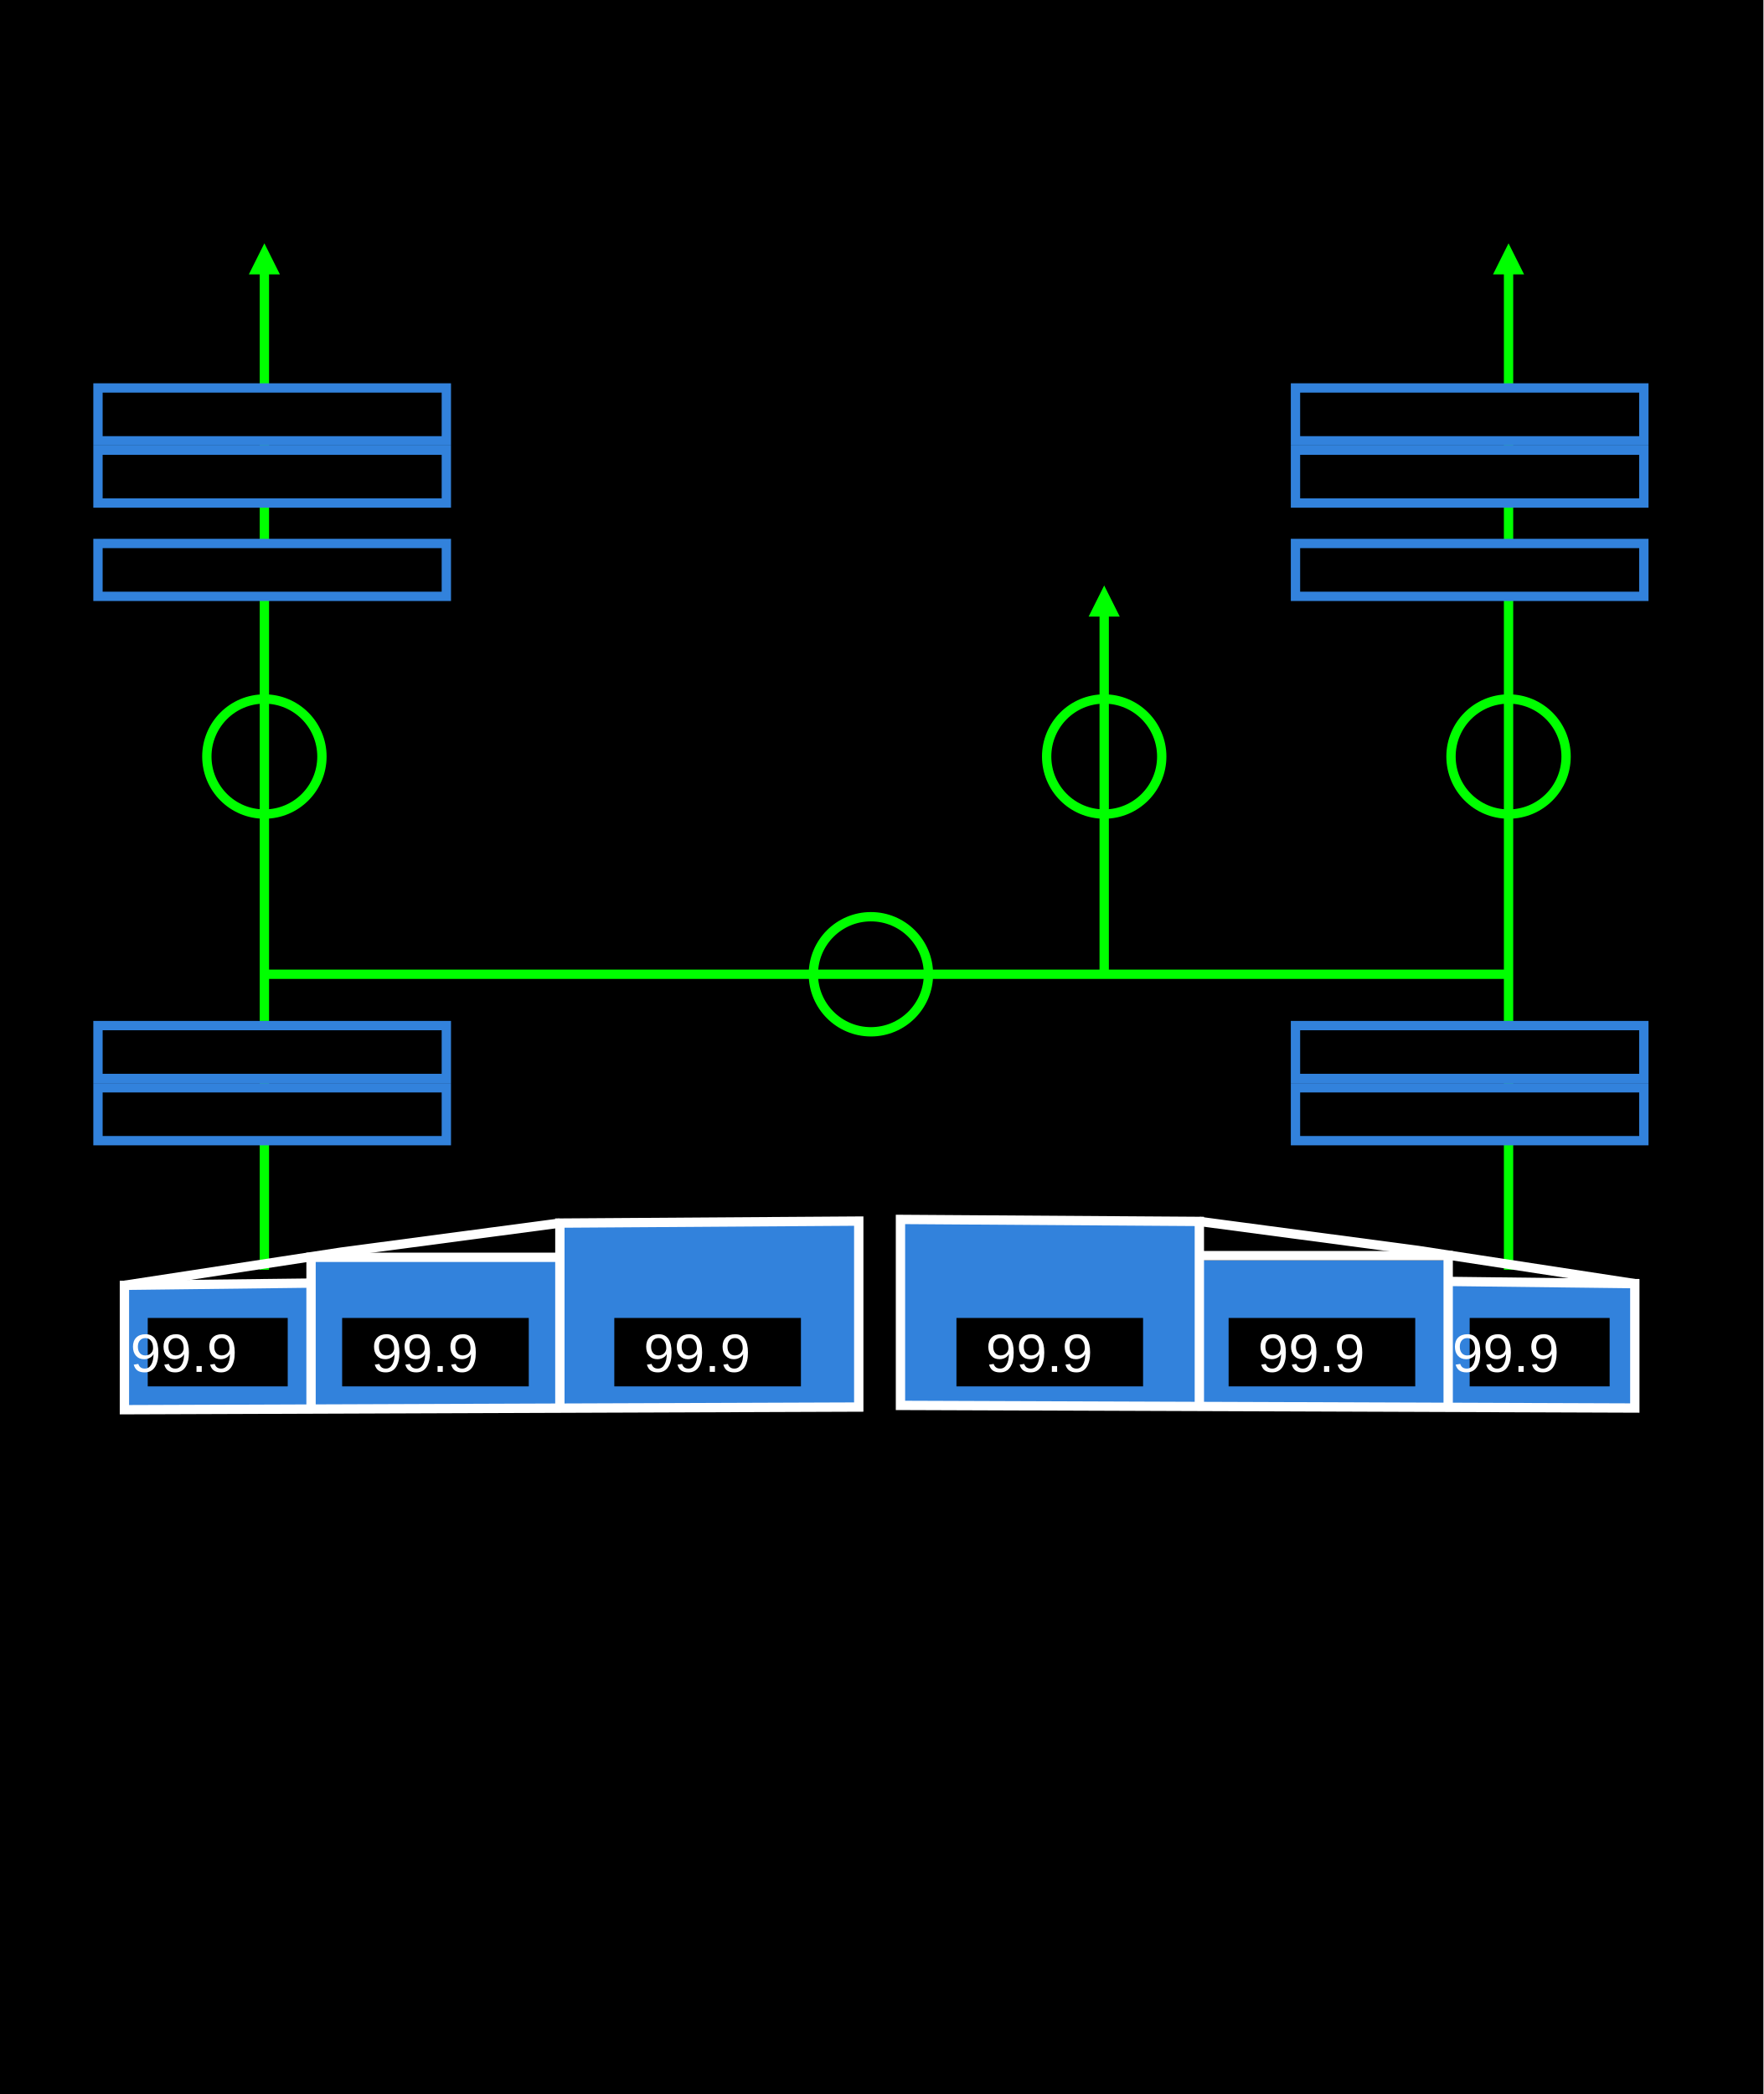
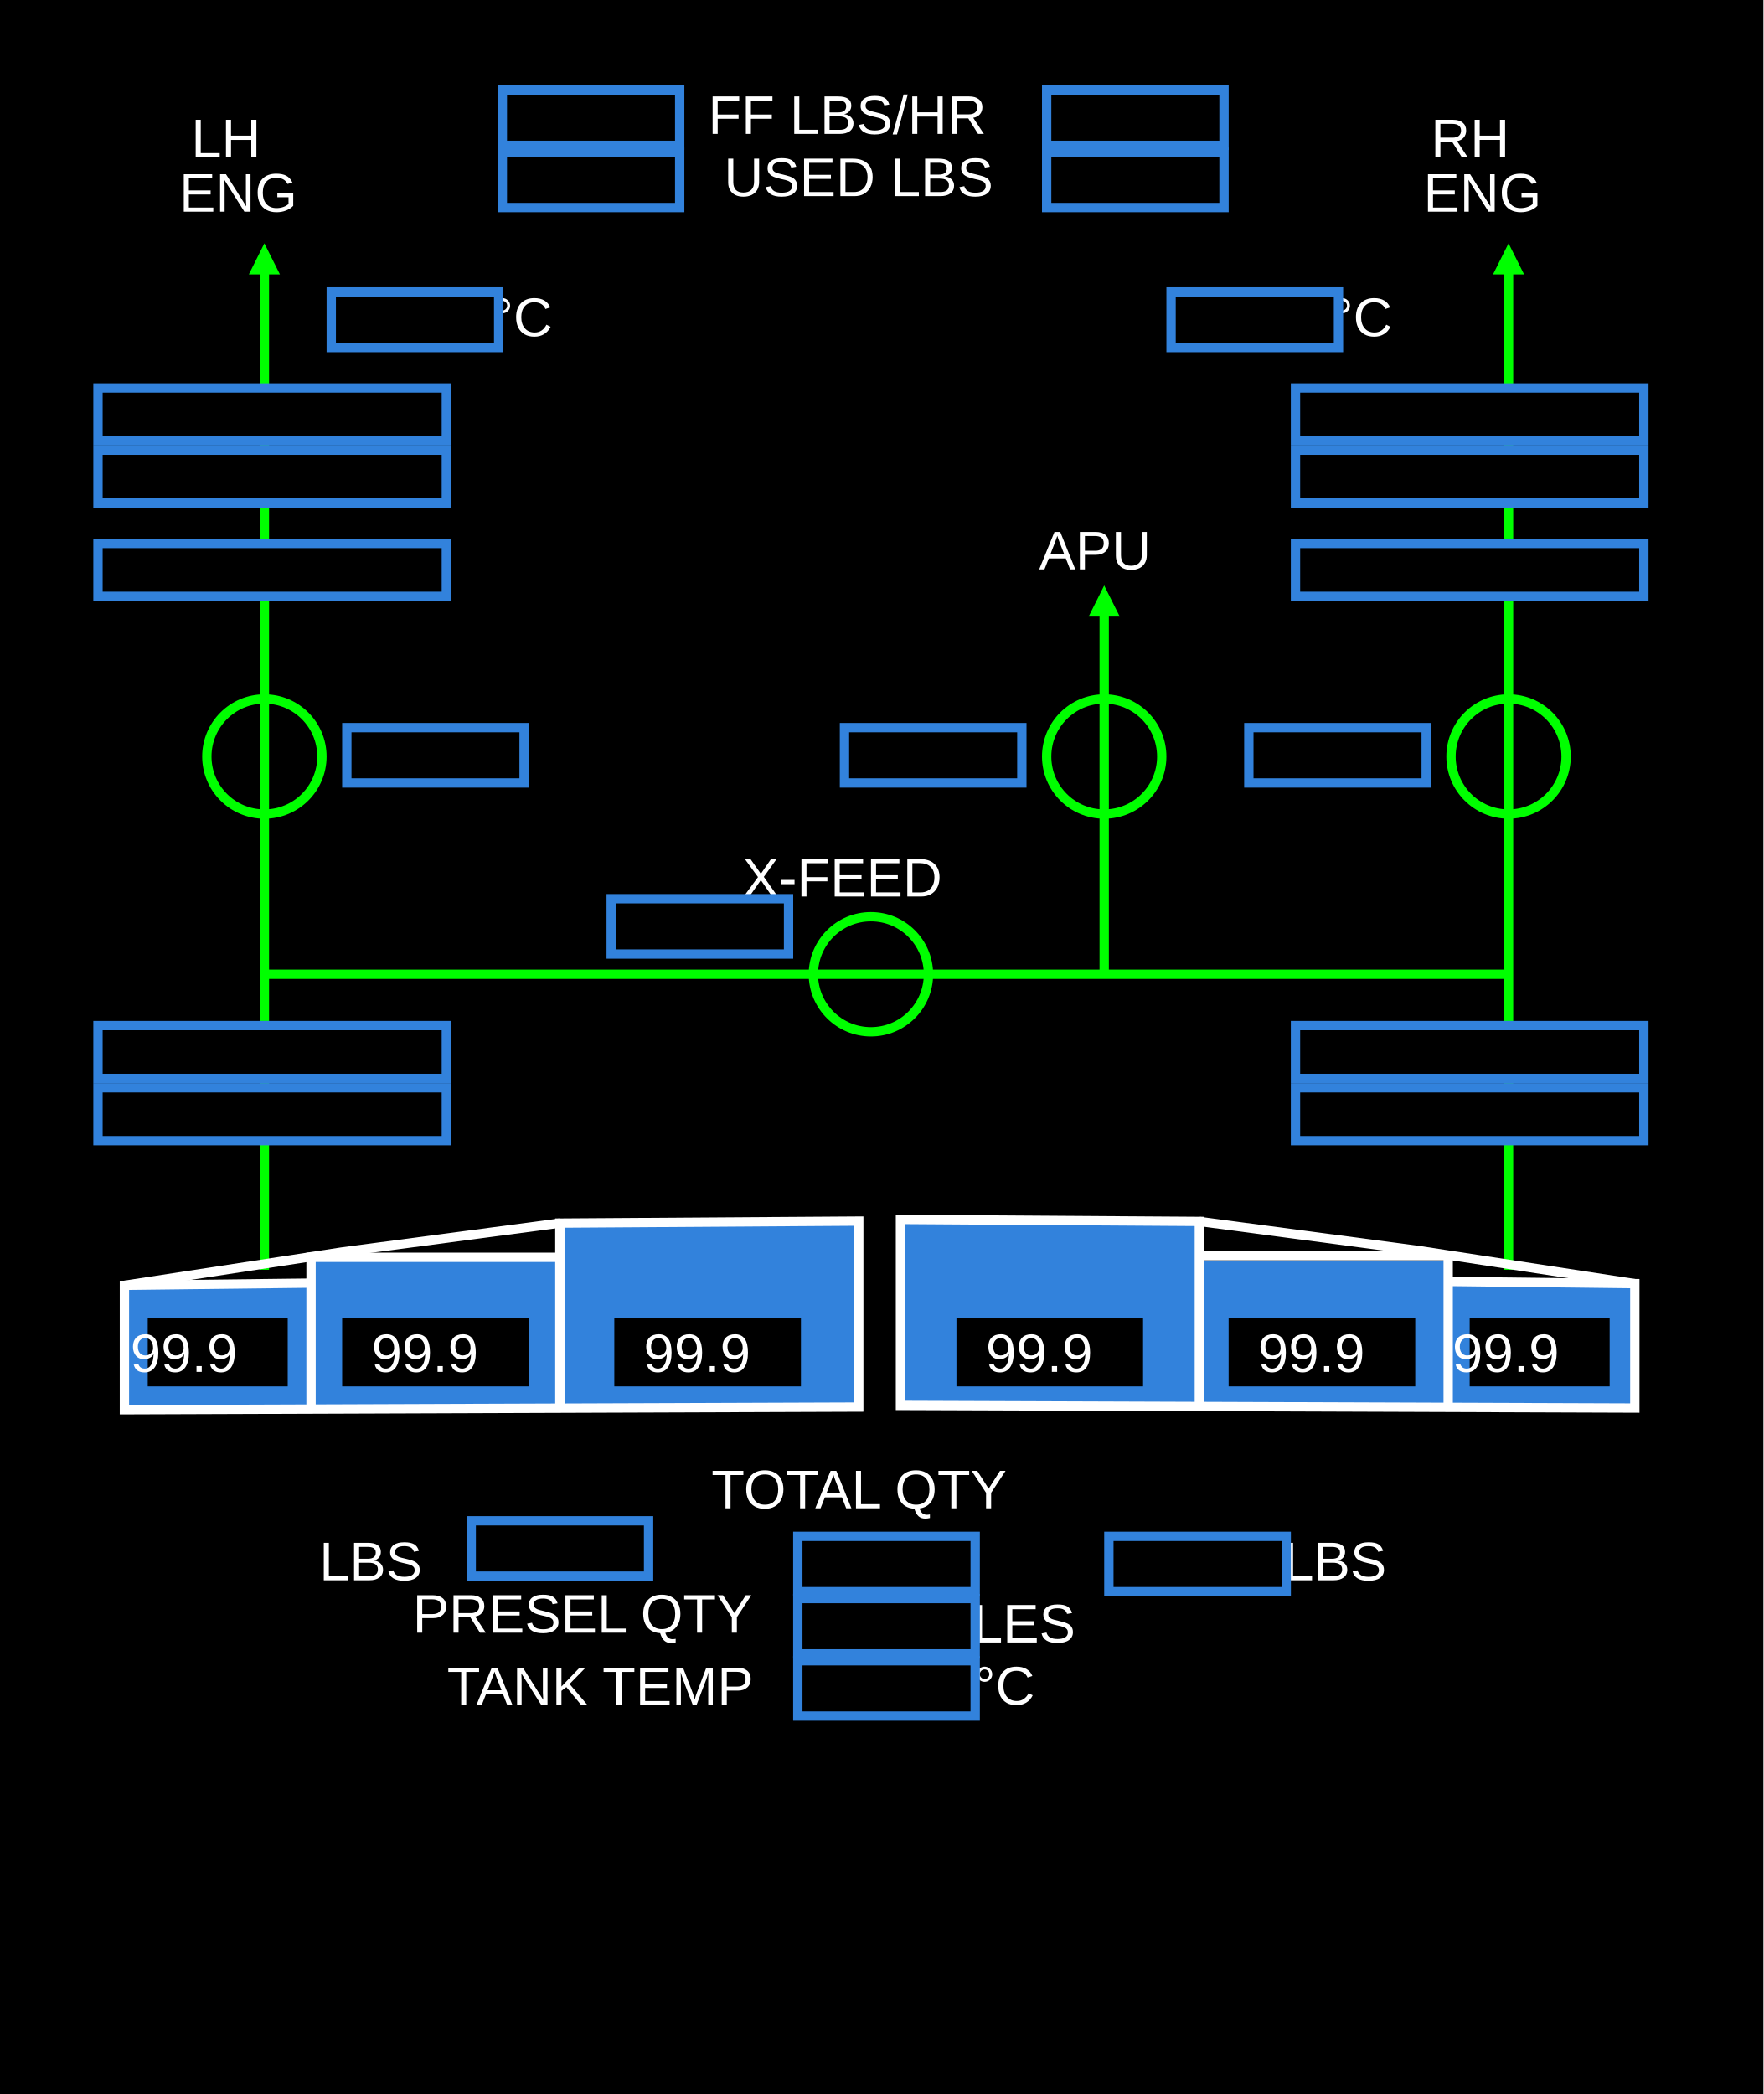
<svg xmlns="http://www.w3.org/2000/svg" id="svg2" version="1.1" width="160mm" height="190mm" viewBox="0 0 566.929 673.228">
  <defs id="defs6" />
  <rect style="fill:#000000;fill-opacity:1;stroke:none;stroke-width:3.796;stroke-miterlimit:4;stroke-dasharray:none;stroke-opacity:1" id="rect4268" width="566.929" height="673.228" x="0" y="-5.839565e-05" />
  <path style="fill:none;fill-rule:evenodd;stroke:#00ff00;stroke-width:3;stroke-linecap:butt;stroke-linejoin:miter;stroke-miterlimit:4;stroke-dasharray:none;stroke-opacity:1" d="m 485,408.228 0,-325" id="path4306-9" />
  <path style="fill:none;fill-rule:evenodd;stroke:#00ff00;stroke-width:3;stroke-linecap:butt;stroke-linejoin:miter;stroke-miterlimit:4;stroke-dasharray:none;stroke-opacity:1" d="m 485,313.228 -400,0" id="path4306-3" />
  <path style="fill:none;fill-rule:evenodd;stroke:#00ff00;stroke-width:3;stroke-linecap:butt;stroke-linejoin:miter;stroke-miterlimit:4;stroke-dasharray:none;stroke-opacity:1" d="m 85,408.228 0,-325" id="path4306-6" />
  <rect style="fill:#000000;stroke:#3282dc;stroke-width:3;stroke-miterlimit:4;stroke-dasharray:none;stroke-opacity:1;fill-opacity:1" id="rect4229" width="112" height="17" x="31.5" y="329.728" />
  <rect style="fill:#000000;stroke:#3282dc;stroke-width:3;stroke-miterlimit:4;stroke-dasharray:none;stroke-opacity:1;fill-opacity:1" id="rect4229-3" width="112" height="17" x="31.5" y="349.728" />
  <rect style="fill:#000000;fill-opacity:1;stroke:#3282dc;stroke-width:3;stroke-miterlimit:4;stroke-dasharray:none;stroke-opacity:1" id="rect4229-6" width="112" height="17" x="416.5" y="329.728" />
  <rect style="fill:#000000;fill-opacity:1;stroke:#3282dc;stroke-width:3;stroke-miterlimit:4;stroke-dasharray:none;stroke-opacity:1" id="rect4229-3-7" width="112" height="17" x="416.5" y="349.728" />
  <path style="fill:none;fill-rule:evenodd;stroke:#00ff00;stroke-width:3;stroke-linecap:butt;stroke-linejoin:miter;stroke-miterlimit:4;stroke-dasharray:none;stroke-opacity:1" d="m 355,313.228 0,-120" id="path4306-9-5" />
  <rect style="fill:#000000;fill-opacity:1;stroke:#3282dc;stroke-width:3;stroke-miterlimit:4;stroke-dasharray:none;stroke-opacity:1" id="rect4229-35" width="112" height="17" x="31.5" y="124.728" />
  <rect style="fill:#000000;fill-opacity:1;stroke:#3282dc;stroke-width:3;stroke-miterlimit:4;stroke-dasharray:none;stroke-opacity:1" id="rect4229-62" width="112" height="17" x="31.5" y="144.728" />
  <rect style="fill:#000000;fill-opacity:1;stroke:#3282dc;stroke-width:3;stroke-miterlimit:4;stroke-dasharray:none;stroke-opacity:1" id="rect4229-9" width="112" height="17" x="31.5" y="174.728" />
  <rect style="fill:#000000;fill-opacity:1;stroke:#3282dc;stroke-width:3;stroke-miterlimit:4;stroke-dasharray:none;stroke-opacity:1" id="rect4229-1" width="112" height="17" x="416.5" y="124.728" />
  <rect style="fill:#000000;fill-opacity:1;stroke:#3282dc;stroke-width:3;stroke-miterlimit:4;stroke-dasharray:none;stroke-opacity:1" id="rect4229-2" width="112" height="17" x="416.5" y="144.728" />
  <rect style="fill:#000000;fill-opacity:1;stroke:#3282dc;stroke-width:3;stroke-miterlimit:4;stroke-dasharray:none;stroke-opacity:1" id="rect4229-7" width="112" height="17" x="416.5" y="174.728" />
  <path style="fill:#00ff00;fill-opacity:1;fill-rule:evenodd;stroke:none;stroke-width:1px;stroke-linecap:butt;stroke-linejoin:miter;stroke-opacity:1" d="m 85,78.228 -5,10 10,0 z" id="path4930" />
  <path style="fill:#00ff00;fill-opacity:1;fill-rule:evenodd;stroke:none;stroke-width:1px;stroke-linecap:butt;stroke-linejoin:miter;stroke-opacity:1" d="m 485,78.228 -5,10 10,0 z" id="path4930-6" />
  <path style="fill:#00ff00;fill-opacity:1;fill-rule:evenodd;stroke:none;stroke-width:1px;stroke-linecap:butt;stroke-linejoin:miter;stroke-opacity:1" d="m 355,188.228 -5,10 10,0 z" id="path4930-0" />
  <rect style="fill:#3282dc;fill-opacity:1;stroke:none;stroke-width:3;stroke-miterlimit:4;stroke-dasharray:none;stroke-opacity:1" id="indicator_t1" width="60" height="40" x="40" y="413.228" />
  <rect style="fill:#3282dc;fill-opacity:1;stroke:none;stroke-width:3;stroke-miterlimit:4;stroke-dasharray:none;stroke-opacity:1" id="indicator_t2" width="80" height="48" x="100" y="405.228" />
  <rect style="fill:#3282dc;fill-opacity:1;stroke:none;stroke-width:3;stroke-miterlimit:4;stroke-dasharray:none;stroke-opacity:1" id="indicator_t3" width="95" height="60" x="180" y="393.228" />
  <g id="g4209">
    <path id="path4140" d="m 100,412.516 -60,0.712 0,40 236.091,-0.851 0,-59.792 -96.091,0.643 0,59.149" style="fill:none;fill-rule:evenodd;stroke:#ffffff;stroke-width:3;stroke-linecap:butt;stroke-linejoin:miter;stroke-miterlimit:4;stroke-dasharray:none;stroke-opacity:1" />
    <path id="path4142" d="m 180,404.228 -80,0 0,49" style="fill:none;fill-rule:evenodd;stroke:#ffffff;stroke-width:3;stroke-linecap:butt;stroke-linejoin:miter;stroke-miterlimit:4;stroke-dasharray:none;stroke-opacity:1" />
    <path id="path4150" d="m 40,413.228 69.736,-10.677 70.264,-9.323" style="fill:none;fill-rule:evenodd;stroke:#ffffff;stroke-width:3;stroke-linecap:butt;stroke-linejoin:miter;stroke-miterlimit:4;stroke-dasharray:none;stroke-opacity:1" />
  </g>
  <rect style="fill:#3282dc;fill-opacity:1;stroke:none;stroke-width:3;stroke-miterlimit:4;stroke-dasharray:none;stroke-opacity:1" id="indicator_t4" width="95" height="60" x="290" y="393.228" />
  <rect style="fill:#3282dc;fill-opacity:1;stroke:none;stroke-width:3;stroke-miterlimit:4;stroke-dasharray:none;stroke-opacity:1" id="indicator_t5" width="80" height="48" x="385" y="405.228" />
  <rect style="fill:#3282dc;fill-opacity:1;stroke:none;stroke-width:3;stroke-miterlimit:4;stroke-dasharray:none;stroke-opacity:1" id="indicator_t6" width="60" height="40" x="465" y="413.228" />
  <g transform="matrix(-1,0,0,1,565.5913,-0.5366469)" id="g4209-3">
    <path id="path4140-6" d="m 100,412.516 -60,0.712 0,40 236.091,-0.851 0,-59.792 -96.091,0.643 0,59.149" style="fill:none;fill-rule:evenodd;stroke:#ffffff;stroke-width:3;stroke-linecap:butt;stroke-linejoin:miter;stroke-miterlimit:4;stroke-dasharray:none;stroke-opacity:1" />
    <path id="path4142-7" d="m 180,404.228 -80,0 0,49" style="fill:none;fill-rule:evenodd;stroke:#ffffff;stroke-width:3;stroke-linecap:butt;stroke-linejoin:miter;stroke-miterlimit:4;stroke-dasharray:none;stroke-opacity:1" />
    <path id="path4150-5" d="m 40,413.228 69.736,-10.677 70.264,-9.323" style="fill:none;fill-rule:evenodd;stroke:#ffffff;stroke-width:3;stroke-linecap:butt;stroke-linejoin:miter;stroke-miterlimit:4;stroke-dasharray:none;stroke-opacity:1" />
  </g>
  <path style="fill:none;fill-opacity:1;stroke:#00ff00;stroke-width:3;stroke-miterlimit:4;stroke-dasharray:none;stroke-opacity:1" d="m 85,261.728 c -10.217,0 -18.5,-8.283 -18.5,-18.5 10e-7,-10.217 8.283,-18.5 18.5,-18.5 10.217,0 18.5,8.283 18.5,18.5 0,10.217 -8.283,18.5 -18.5,18.5" id="path4868" />
  <path style="fill:none;fill-opacity:1;stroke:#00ff00;stroke-width:3;stroke-miterlimit:4;stroke-dasharray:none;stroke-opacity:1" d="m 355,261.728 c -10.217,0 -18.5,-8.283 -18.5,-18.5 0,-10.217 8.283,-18.5 18.5,-18.5 10.217,0 18.5,8.283 18.5,18.5 0,10.217 -8.283,18.5 -18.5,18.5" id="path4868-9" />
  <path style="fill:none;fill-opacity:1;stroke:#00ff00;stroke-width:3;stroke-miterlimit:4;stroke-dasharray:none;stroke-opacity:1" d="m 280,331.728 c -10.217,0 -18.5,-8.283 -18.5,-18.5 0,-10.217 8.283,-18.5 18.5,-18.5 10.217,0 18.5,8.283 18.5,18.5 0,10.217 -8.283,18.5 -18.5,18.5" id="path4868-0" />
  <path style="fill:none;fill-opacity:1;stroke:#00ff00;stroke-width:3;stroke-miterlimit:4;stroke-dasharray:none;stroke-opacity:1" d="m 485,261.728 c -10.217,0 -18.5,-8.283 -18.5,-18.5 0,-10.217 8.283,-18.5 18.5,-18.5 10.217,0 18.5,8.283 18.5,18.5 0,10.217 -8.283,18.5 -18.5,18.5" id="path4868-3" />
  <rect style="fill:#000000;fill-opacity:1;stroke:none;stroke-width:3;stroke-miterlimit:4;stroke-dasharray:none;stroke-opacity:1" id="rect4977-3" width="45" height="22" x="47.5" y="423.728" />
  <text id="readout_t1" y="445.263" x="87.738" style="font-style:normal;font-variant:normal;font-weight:normal;font-stretch:normal;font-size:14.587px;line-height:125%;font-family:'Liberation Sans';-inkscape-font-specification:'Liberation Sans';text-align:start;letter-spacing:0px;word-spacing:0px;writing-mode:lr-tb;text-anchor:start;display:inline;fill:#ffffff;fill-opacity:1;stroke:none" xml:space="preserve" transform="scale(1.009531,0.9905589)">
    <tspan y="445.263" x="87.738" id="tspan3800-5-1" style="font-size:17.5px;text-align:end;text-anchor:end">99.9</tspan>
  </text>
  <rect style="fill:#000000;fill-opacity:1;stroke:none;stroke-width:3;stroke-miterlimit:4;stroke-dasharray:none;stroke-opacity:1" id="rect4977-3-6" width="60" height="22" x="110" y="423.728" />
  <rect style="fill:#000000;fill-opacity:1;stroke:none;stroke-width:3;stroke-miterlimit:4;stroke-dasharray:none;stroke-opacity:1" id="rect4977-3-7" width="60" height="22" x="197.5" y="423.728" />
  <rect style="fill:#000000;fill-opacity:1;stroke:none;stroke-width:3;stroke-miterlimit:4;stroke-dasharray:none;stroke-opacity:1" id="rect4977-3-5" width="60" height="22" x="307.5" y="423.728" />
  <rect style="fill:#000000;fill-opacity:1;stroke:none;stroke-width:3;stroke-miterlimit:4;stroke-dasharray:none;stroke-opacity:1" id="rect4977-3-3" width="60" height="22" x="395" y="423.728" />
  <rect style="fill:#000000;fill-opacity:1;stroke:none;stroke-width:3;stroke-miterlimit:4;stroke-dasharray:none;stroke-opacity:1" id="rect4977-3-56" width="45" height="22" x="472.5" y="423.728" />
  <text id="readout_t3" y="445.263" x="251.18" style="font-style:normal;font-variant:normal;font-weight:normal;font-stretch:normal;font-size:14.587px;line-height:125%;font-family:'Liberation Sans';-inkscape-font-specification:'Liberation Sans';text-align:start;letter-spacing:0px;word-spacing:0px;writing-mode:lr-tb;text-anchor:start;display:inline;fill:#ffffff;fill-opacity:1;stroke:none" xml:space="preserve" transform="scale(1.009531,0.9905589)">
    <tspan y="445.263" x="251.18" id="tspan3800-5-1-9" style="font-size:17.5px;text-align:end;text-anchor:end">99.9</tspan>
  </text>
  <text id="readout_t2" y="445.263" x="164.506" style="font-style:normal;font-variant:normal;font-weight:normal;font-stretch:normal;font-size:14.587px;line-height:125%;font-family:'Liberation Sans';-inkscape-font-specification:'Liberation Sans';text-align:start;letter-spacing:0px;word-spacing:0px;writing-mode:lr-tb;text-anchor:start;display:inline;fill:#ffffff;fill-opacity:1;stroke:none" xml:space="preserve" transform="scale(1.009531,0.9905589)">
    <tspan y="445.263" x="164.506" id="tspan3800-5-1-2" style="font-size:17.5px;text-align:end;text-anchor:end">99.9</tspan>
  </text>
  <text id="readout_t4" y="445.263" x="360.141" style="font-style:normal;font-variant:normal;font-weight:normal;font-stretch:normal;font-size:14.587px;line-height:125%;font-family:'Liberation Sans';-inkscape-font-specification:'Liberation Sans';text-align:start;letter-spacing:0px;word-spacing:0px;writing-mode:lr-tb;text-anchor:start;display:inline;fill:#ffffff;fill-opacity:1;stroke:none" xml:space="preserve" transform="scale(1.009531,0.9905589)">
    <tspan y="445.263" x="360.141" id="tspan3800-5-1-0" style="font-size:17.5px;text-align:end;text-anchor:end">99.9</tspan>
  </text>
  <text id="readout_t5" y="445.263" x="446.815" style="font-style:normal;font-variant:normal;font-weight:normal;font-stretch:normal;font-size:14.587px;line-height:125%;font-family:'Liberation Sans';-inkscape-font-specification:'Liberation Sans';text-align:start;letter-spacing:0px;word-spacing:0px;writing-mode:lr-tb;text-anchor:start;display:inline;fill:#ffffff;fill-opacity:1;stroke:none" xml:space="preserve" transform="scale(1.009531,0.9905589)">
    <tspan y="445.263" x="446.815" id="tspan3800-5-1-3" style="font-size:17.5px;text-align:end;text-anchor:end">99.9</tspan>
  </text>
  <text id="readout_t6" y="445.263" x="508.725" style="font-style:normal;font-variant:normal;font-weight:normal;font-stretch:normal;font-size:14.587px;line-height:125%;font-family:'Liberation Sans';-inkscape-font-specification:'Liberation Sans';text-align:start;letter-spacing:0px;word-spacing:0px;writing-mode:lr-tb;text-anchor:start;display:inline;fill:#ffffff;fill-opacity:1;stroke:none" xml:space="preserve" transform="scale(1.009531,0.9905589)">
    <tspan y="445.263" x="508.725" id="tspan3800-5-1-06" style="font-size:17.5px;text-align:end;text-anchor:end">99.9</tspan>
  </text>
+   <text id="text" y="50.557" x="82.534" style="font-style:normal;font-variant:normal;font-weight:normal;font-stretch:normal;font-size:14.209px;line-height:100%;font-family:'Liberation Sans';-inkscape-font-specification:'Liberation Sans';text-align:start;letter-spacing:0px;word-spacing:0px;writing-mode:lr-tb;text-anchor:start;display:inline;fill:#ffffff;fill-opacity:1;stroke:none" xml:space="preserve">
+     <tspan y="50.557" x="82.534" id="tspan3800-5-7-6-9-3-6-5" style="font-style:normal;font-variant:normal;font-weight:normal;font-stretch:normal;font-size:17.5px;line-height:100%;font-family:'Liberation Sans';-inkscape-font-specification:'Liberation Sans';text-align:center;text-anchor:middle">LH</tspan>
+     <tspan y="68.057" x="82.534" style="font-style:normal;font-variant:normal;font-weight:normal;font-stretch:normal;font-size:17.5px;line-height:100%;font-family:'Liberation Sans';-inkscape-font-specification:'Liberation Sans';text-align:center;text-anchor:middle" id="tspan4510">ENG</tspan>
+   </text>
+   <text id="text-3" y="50.557" x="482.534" style="font-style:normal;font-variant:normal;font-weight:normal;font-stretch:normal;font-size:14.209px;line-height:100%;font-family:'Liberation Sans';-inkscape-font-specification:'Liberation Sans';text-align:start;letter-spacing:0px;word-spacing:0px;writing-mode:lr-tb;text-anchor:start;display:inline;fill:#ffffff;fill-opacity:1;stroke:none" xml:space="preserve">
+     <tspan y="50.557" x="482.534" id="tspan3800-5-7-6-9-3-6-5-6" style="font-style:normal;font-variant:normal;font-weight:normal;font-stretch:normal;font-size:17.5px;line-height:100%;font-family:'Liberation Sans';-inkscape-font-specification:'Liberation Sans';text-align:center;text-anchor:middle">RH</tspan>
+     <tspan y="68.057" x="482.534" style="font-style:normal;font-variant:normal;font-weight:normal;font-stretch:normal;font-size:17.5px;line-height:100%;font-family:'Liberation Sans';-inkscape-font-specification:'Liberation Sans';text-align:center;text-anchor:middle" id="tspan4510-7">ENG</tspan>
+   </text>
+   <text id="text-5" y="183.057" x="357.979" style="font-style:normal;font-variant:normal;font-weight:normal;font-stretch:normal;font-size:14.209px;line-height:100%;font-family:'Liberation Sans';-inkscape-font-specification:'Liberation Sans';text-align:start;letter-spacing:0px;word-spacing:0px;writing-mode:lr-tb;text-anchor:start;display:inline;fill:#ffffff;fill-opacity:1;stroke:none" xml:space="preserve">
+     <tspan y="183.057" x="357.979" style="font-style:normal;font-variant:normal;font-weight:normal;font-stretch:normal;font-size:17.5px;line-height:100%;font-family:'Liberation Sans';-inkscape-font-specification:'Liberation Sans';text-align:center;text-anchor:middle" id="tspan4510-5">APU</tspan>
+   </text>
+   <text id="text-6" y="288.228" x="276.736" style="font-style:normal;font-variant:normal;font-weight:normal;font-stretch:normal;font-size:14.209px;line-height:100%;font-family:'Liberation Sans';-inkscape-font-specification:'Liberation Sans';text-align:start;letter-spacing:0px;word-spacing:0px;writing-mode:lr-tb;text-anchor:start;display:inline;fill:#ffffff;fill-opacity:1;stroke:none" xml:space="preserve">
+     <tspan y="288.228" x="276.736" style="font-style:normal;font-variant:normal;font-weight:normal;font-stretch:normal;font-size:17.5px;line-height:100%;font-family:'Liberation Sans';-inkscape-font-specification:'Liberation Sans';text-align:center;text-anchor:middle" id="tspan4510-9">X-FEED</tspan>
+   </text>
+   <text id="text-1" y="484.921" x="282.117" style="font-style:normal;font-variant:normal;font-weight:normal;font-stretch:normal;font-size:14.209px;line-height:100%;font-family:'Liberation Sans';-inkscape-font-specification:'Liberation Sans';text-align:start;letter-spacing:0px;word-spacing:0px;writing-mode:lr-tb;text-anchor:start;display:inline;fill:#ffffff;fill-opacity:1;stroke:none" xml:space="preserve">
+     <tspan y="484.921" x="282.117" style="font-style:normal;font-variant:normal;font-weight:normal;font-stretch:normal;font-size:17.5px;line-height:100%;font-family:'Liberation Sans';-inkscape-font-specification:'Liberation Sans';text-align:center;text-anchor:middle" id="tspan4510-70">TOTAL QTY</tspan>
+   </text>
+   <text id="text-9" y="508.057" x="125.125" style="font-style:normal;font-variant:normal;font-weight:normal;font-stretch:normal;font-size:14.209px;line-height:100%;font-family:'Liberation Sans';-inkscape-font-specification:'Liberation Sans';text-align:start;letter-spacing:0px;word-spacing:0px;writing-mode:lr-tb;text-anchor:start;display:inline;fill:#ffffff;fill-opacity:1;stroke:none" xml:space="preserve">
+     <tspan y="508.057" x="125.125" style="font-style:normal;font-variant:normal;font-weight:normal;font-stretch:normal;font-size:17.5px;line-height:100%;font-family:'Liberation Sans';-inkscape-font-specification:'Liberation Sans';text-align:center;text-anchor:middle" id="tspan4510-6">LBS</tspan>
+   </text>
+   <text id="text-10" y="508.057" x="435.125" style="font-style:normal;font-variant:normal;font-weight:normal;font-stretch:normal;font-size:14.209px;line-height:100%;font-family:'Liberation Sans';-inkscape-font-specification:'Liberation Sans';text-align:start;letter-spacing:0px;word-spacing:0px;writing-mode:lr-tb;text-anchor:start;display:inline;fill:#ffffff;fill-opacity:1;stroke:none" xml:space="preserve">
+     <tspan y="508.057" x="435.125" style="font-style:normal;font-variant:normal;font-weight:normal;font-stretch:normal;font-size:17.5px;line-height:100%;font-family:'Liberation Sans';-inkscape-font-specification:'Liberation Sans';text-align:center;text-anchor:middle" id="tspan4510-6-6">LBS</tspan>
+   </text>
+   <text id="text-2" y="524.922" x="193.235" style="font-style:normal;font-variant:normal;font-weight:normal;font-stretch:normal;font-size:14.209px;line-height:100%;font-family:'Liberation Sans';-inkscape-font-specification:'Liberation Sans';text-align:start;letter-spacing:0px;word-spacing:0px;writing-mode:lr-tb;text-anchor:start;display:inline;fill:#ffffff;fill-opacity:1;stroke:none" xml:space="preserve">
+     <tspan y="524.922" x="193.235" style="font-style:normal;font-variant:normal;font-weight:normal;font-stretch:normal;font-size:17.5px;line-height:100%;font-family:'Liberation Sans';-inkscape-font-specification:'Liberation Sans';text-align:center;text-anchor:middle" id="tspan4510-8">PRESEL QTY</tspan>
+   </text>
+   <text id="text-7" y="548.228" x="198.928" style="font-style:normal;font-variant:normal;font-weight:normal;font-stretch:normal;font-size:14.209px;line-height:100%;font-family:'Liberation Sans';-inkscape-font-specification:'Liberation Sans';text-align:start;letter-spacing:0px;word-spacing:0px;writing-mode:lr-tb;text-anchor:start;display:inline;fill:#ffffff;fill-opacity:1;stroke:none" xml:space="preserve">
+     <tspan y="548.228" x="198.928" style="font-style:normal;font-variant:normal;font-weight:normal;font-stretch:normal;font-size:17.5px;line-height:100%;font-family:'Liberation Sans';-inkscape-font-specification:'Liberation Sans';text-align:center;text-anchor:middle" id="tspan4510-2">TANK TEMP</tspan>
+   </text>
+   <text id="text-0" y="528.058" x="335.125" style="font-style:normal;font-variant:normal;font-weight:normal;font-stretch:normal;font-size:14.209px;line-height:100%;font-family:'Liberation Sans';-inkscape-font-specification:'Liberation Sans';text-align:start;letter-spacing:0px;word-spacing:0px;writing-mode:lr-tb;text-anchor:start;display:inline;fill:#ffffff;fill-opacity:1;stroke:none" xml:space="preserve">
+     <tspan y="528.058" x="335.125" style="font-style:normal;font-variant:normal;font-weight:normal;font-stretch:normal;font-size:17.5px;line-height:100%;font-family:'Liberation Sans';-inkscape-font-specification:'Liberation Sans';text-align:center;text-anchor:middle" id="tspan4510-3">LES</tspan>
+   </text>
+   <text id="text-75" y="548.058" x="328.784" style="font-style:normal;font-variant:normal;font-weight:normal;font-stretch:normal;font-size:14.209px;line-height:100%;font-family:'Liberation Sans';-inkscape-font-specification:'Liberation Sans';text-align:start;letter-spacing:0px;word-spacing:0px;writing-mode:lr-tb;text-anchor:start;display:inline;fill:#ffffff;fill-opacity:1;stroke:none" xml:space="preserve">
+     <tspan y="548.058" x="328.784" style="font-style:normal;font-variant:normal;font-weight:normal;font-stretch:normal;font-size:17.5px;line-height:100%;font-family:'Liberation Sans';-inkscape-font-specification:'Liberation Sans';text-align:center;text-anchor:middle" id="tspan4510-22">°C</tspan>
+   </text>
+   <text id="text-8" y="108.057" x="173.784" style="font-style:normal;font-variant:normal;font-weight:normal;font-stretch:normal;font-size:14.209px;line-height:100%;font-family:'Liberation Sans';-inkscape-font-specification:'Liberation Sans';text-align:start;letter-spacing:0px;word-spacing:0px;writing-mode:lr-tb;text-anchor:start;display:inline;fill:#ffffff;fill-opacity:1;stroke:none" xml:space="preserve">
+     <tspan y="108.057" x="173.784" style="font-style:normal;font-variant:normal;font-weight:normal;font-stretch:normal;font-size:17.5px;line-height:100%;font-family:'Liberation Sans';-inkscape-font-specification:'Liberation Sans';text-align:center;text-anchor:middle" id="tspan4510-73">°C</tspan>
+   </text>
+   <text id="text-61" y="108.057" x="443.784" style="font-style:normal;font-variant:normal;font-weight:normal;font-stretch:normal;font-size:14.209px;line-height:100%;font-family:'Liberation Sans';-inkscape-font-specification:'Liberation Sans';text-align:start;letter-spacing:0px;word-spacing:0px;writing-mode:lr-tb;text-anchor:start;display:inline;fill:#ffffff;fill-opacity:1;stroke:none" xml:space="preserve">
+     <tspan y="108.057" x="443.784" style="font-style:normal;font-variant:normal;font-weight:normal;font-stretch:normal;font-size:17.5px;line-height:100%;font-family:'Liberation Sans';-inkscape-font-specification:'Liberation Sans';text-align:center;text-anchor:middle" id="tspan4510-93">°C</tspan>
+   </text>
+   <rect style="fill:#000000;fill-opacity:1;stroke:#3282dc;stroke-width:3;stroke-miterlimit:4;stroke-dasharray:none;stroke-opacity:1" id="rect4229-35-1" width="53.825" height="17.868" x="106.5" y="93.86" />
+   <rect style="fill:#000000;fill-opacity:1;stroke:#3282dc;stroke-width:3;stroke-miterlimit:4;stroke-dasharray:none;stroke-opacity:1" id="rect4229-35-1-9" width="53.825" height="17.868" x="376.5" y="93.86" />
+   <rect style="fill:#000000;fill-opacity:1;stroke:#3282dc;stroke-width:3.002;stroke-miterlimit:4;stroke-dasharray:none;stroke-opacity:1" id="rect4229-35-1-4" width="56.998" height="17.788" x="111.501" y="233.94" />
+   <rect style="fill:#000000;fill-opacity:1;stroke:#3282dc;stroke-width:3;stroke-miterlimit:4;stroke-dasharray:none;stroke-opacity:1" id="rect4230" width="57.021" height="17.786" x="271.5" y="233.942" />
+   <rect style="fill:#000000;fill-opacity:1;stroke:#3282dc;stroke-width:3;stroke-miterlimit:4;stroke-dasharray:none;stroke-opacity:1" id="rect4230-8" width="57.021" height="17.786" x="401.5" y="233.942" />
+   <rect style="fill:#000000;fill-opacity:1;stroke:#3282dc;stroke-width:3;stroke-miterlimit:4;stroke-dasharray:none;stroke-opacity:1" id="rect4230-4" width="57.021" height="17.786" x="196.5" y="288.942" />
+   <rect style="fill:#000000;fill-opacity:1;stroke:#3282dc;stroke-width:3;stroke-miterlimit:4;stroke-dasharray:none;stroke-opacity:1" id="rect4230-5" width="57.021" height="17.786" x="151.5" y="488.942" />
+   <rect style="fill:#000000;fill-opacity:1;stroke:#3282dc;stroke-width:3;stroke-miterlimit:4;stroke-dasharray:none;stroke-opacity:1" id="rect4230-0" width="57.021" height="17.786" x="256.5" y="493.942" />
+   <rect style="fill:#000000;fill-opacity:1;stroke:#3282dc;stroke-width:3;stroke-miterlimit:4;stroke-dasharray:none;stroke-opacity:1" id="rect4230-0-3" width="57.021" height="17.786" x="256.5" y="513.942" />
+   <rect style="fill:#000000;fill-opacity:1;stroke:#3282dc;stroke-width:3;stroke-miterlimit:4;stroke-dasharray:none;stroke-opacity:1" id="rect4230-0-6" width="57.021" height="17.786" x="256.5" y="533.942" />
+   <rect style="fill:#000000;fill-opacity:1;stroke:#3282dc;stroke-width:3;stroke-miterlimit:4;stroke-dasharray:none;stroke-opacity:1" id="rect4230-5-1" width="57.021" height="17.786" x="356.5" y="493.942" />
+   <rect style="fill:#000000;fill-opacity:1;stroke:#3282dc;stroke-width:3;stroke-miterlimit:4;stroke-dasharray:none;stroke-opacity:1" id="rect4231" width="57.021" height="17.786" x="161.5" y="28.942" />
+   <rect style="fill:#000000;fill-opacity:1;stroke:#3282dc;stroke-width:3;stroke-miterlimit:4;stroke-dasharray:none;stroke-opacity:1" id="rect4230-5-3" width="57.021" height="17.786" x="161.5" y="48.942" />
+   <rect style="fill:#000000;fill-opacity:1;stroke:#3282dc;stroke-width:3;stroke-miterlimit:4;stroke-dasharray:none;stroke-opacity:1" id="rect4230-5-2" width="57.021" height="17.786" x="336.5" y="28.942" />
+   <rect style="fill:#000000;fill-opacity:1;stroke:#3282dc;stroke-width:3;stroke-miterlimit:4;stroke-dasharray:none;stroke-opacity:1" id="rect4230-5-0" width="57.021" height="17.786" x="336.5" y="48.942" />
+   <text id="text-615" y="43.057" x="278.323" style="font-style:normal;font-variant:normal;font-weight:normal;font-stretch:normal;font-size:14.209px;line-height:100%;font-family:'Liberation Sans';-inkscape-font-specification:'Liberation Sans';text-align:start;letter-spacing:0px;word-spacing:0px;writing-mode:lr-tb;text-anchor:start;display:inline;fill:#ffffff;fill-opacity:1;stroke:none" xml:space="preserve">
+     <tspan y="43.057" x="278.323" style="font-style:normal;font-variant:normal;font-weight:normal;font-stretch:normal;font-size:17.5px;line-height:100%;font-family:'Liberation Sans';-inkscape-font-specification:'Liberation Sans';text-align:center;text-anchor:middle" id="tspan4510-4">FF LBS/HR</tspan>
+   </text>
+   <text id="text-76" y="63.057" x="281.973" style="font-style:normal;font-variant:normal;font-weight:normal;font-stretch:normal;font-size:14.209px;line-height:100%;font-family:'Liberation Sans';-inkscape-font-specification:'Liberation Sans';text-align:start;letter-spacing:0px;word-spacing:0px;writing-mode:lr-tb;text-anchor:start;display:inline;fill:#ffffff;fill-opacity:1;stroke:none" xml:space="preserve">
+     <tspan y="63.057" x="281.973" style="font-style:normal;font-variant:normal;font-weight:normal;font-stretch:normal;font-size:17.5px;line-height:100%;font-family:'Liberation Sans';-inkscape-font-specification:'Liberation Sans';text-align:center;text-anchor:middle" id="tspan4510-69">USED LBS</tspan>
+   </text>
</svg>
